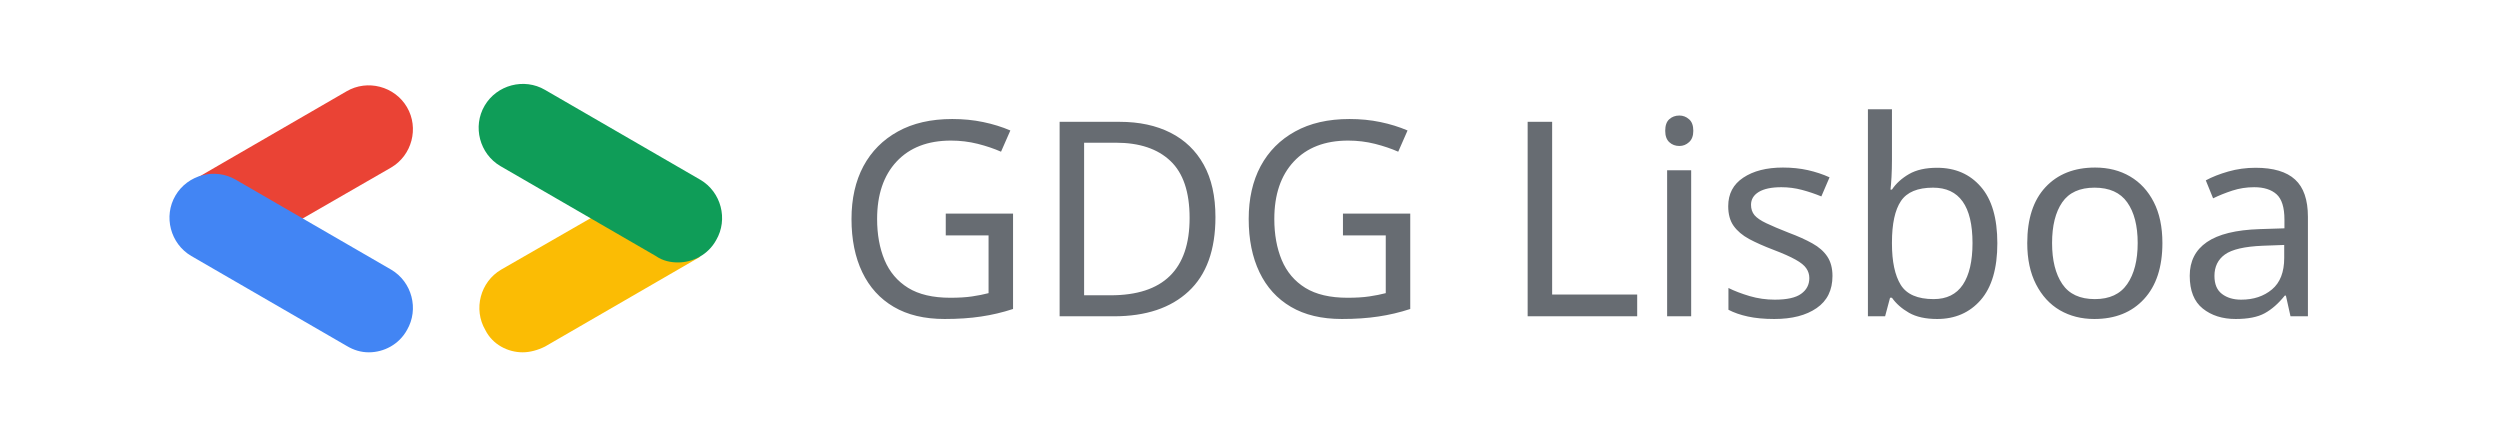
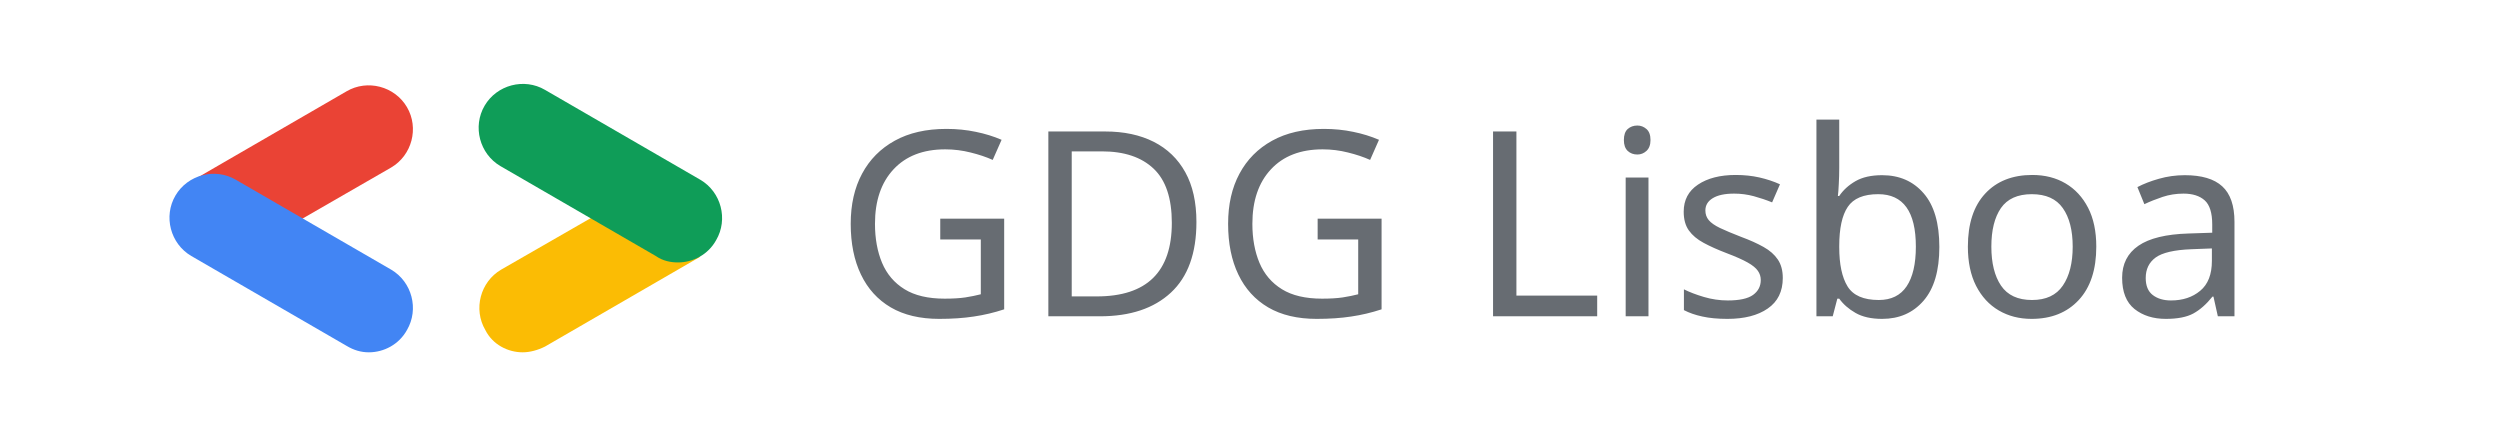
<svg xmlns="http://www.w3.org/2000/svg" version="1.1" id="Camada_1" x="0px" y="0px" viewBox="-131 367 347.7 60" style="enable-background:new -131 367 347.7 60;" xml:space="preserve">
  <style type="text/css">
	.st0{display:none;}
	.st1{display:inline;}
	.st2{fill:none;}
	.st3{display:inline;fill:url(#SVGID_1_);}
	.st4{display:inline;fill:none;}
	.st5{display:inline;opacity:9.000000e-002;fill:#010101;enable-background:new    ;}
	.st6{display:inline;fill:url(#SVGID_2_);}
	.st7{display:inline;fill:#4E4E4E;}
	.st8{fill:#EA4335;}
	.st9{fill:#4285F4;}
	.st10{fill:#FBBC04;}
	.st11{fill:#0F9D58;}
	.st12{fill:#676C72;}
- 	.st13{font-family:'GoogleSans-Regular';}
- 	.st14{font-size:37.89px;}
+ 	.st13{font-family:"Product Sans", sans-serif;}
+ 	.st14{font-size:36px;}
</style>
  <g transform="translate(-985.904 -3367.887)" class="st0">
    <g class="st1">
      <path class="st2" d="M987.4,4636.3l-12.1,19.8c-0.7,1.1-0.2,2,1.1,2h14.2c1.3,0,2.9-0.9,3.6-2l6.4-10.4L987.4,4636.3z     M1005,4617.5l-10.8-17.4c-0.7-1.1-2.3-2-3.6-2h-14.2c-1.3,0-1.8,0.9-1.1,2l13.8,22.5l7.8-10.9L1005,4617.5L1005,4617.5z" />
    </g>
    <linearGradient id="SVGID_1_" gradientUnits="userSpaceOnUse" x1="5507.577" y1="4194.052" x2="5523.055" y2="4203.724" gradientTransform="matrix(1 0 0 1 -4525.597 447.1619)">
      <stop offset="0.54" style="stop-color:#0A985C" />
      <stop offset="0.54" style="stop-color:#F6C25B" />
    </linearGradient>
    <path class="st3" d="M999.9,4641.4c-1.2-2-4-7.1-6.2-10.9l-2.4-4.2c0.6,1.1,0.5,2.8-0.1,3.8l-15.9,26c-0.7,1.1-0.2,2,1.1,2h14.2   c1.3,0,2.9-0.9,3.6-2l6.4-10.4C1000.6,4645.9,1001.4,4643.9,999.9,4641.4z" />
    <path class="st4" d="M987.4,4636.3l-12.1,19.8c-0.7,1.1-0.2,2,1.1,2h14.2c1.3,0,2.9-0.9,3.6-2l6.4-10.4L987.4,4636.3L987.4,4636.3z    M1005,4617.5l-10.8-17.4c-0.7-1.1-2.3-2-3.6-2h-14.2c-1.3,0-1.8,0.9-1.1,2l13.8,22.5l7.8-10.9L1005,4617.5z" />
    <path class="st5" d="M1010.3,4630.1c0.7-1.1,0.7-2.9,0-4l-5.3-8.6l-8.2-5.8l-7.8,10.9l2.1,3.4c0.7,1.1,0.7,2.9,0,4l-3.8,6.2   l13.3,9.4L1010.3,4630.1z" />
    <linearGradient id="SVGID_2_" gradientUnits="userSpaceOnUse" x1="5512.101" y1="4175.855" x2="5527.985" y2="4165.929" gradientTransform="matrix(1 0 0 1 -4525.597 447.1619)">
      <stop offset="0.57" style="stop-color:#5586C5" />
      <stop offset="0.57" style="stop-color:#D9423E" />
    </linearGradient>
    <path class="st6" d="M1010.3,4626.1l-16.1-26c-0.7-1.1-2.3-2-3.6-2h-14.2c-1.3,0-1.8,0.9-1.1,2l15.9,26l2.5,4.5   c2.1,3.8,5,8.9,6.2,10.9c1.8,3,0.2,5.1,0.9,4l9.5-15.3C1011,4629,1011,4627.2,1010.3,4626.1L1010.3,4626.1z M991.2,4626.1   L991.2,4626.1l0.1,0.1L991.2,4626.1z M992.4,4628.1l0.2,0.3L992.4,4628.1z M992.4,4628l0.3,0.5L992.4,4628z" />
    <path class="st7" d="M1044.2,4624.1h14.1v17.6c-3.8,1.3-8,2-12.6,2c-5,0-8.9-1.5-11.6-4.4s-4.1-7.1-4.1-12.5   c0-5.3,1.5-9.4,4.5-12.3s7.2-4.4,12.6-4.4c2.1,0,4,0.2,5.8,0.6s3.4,0.9,4.8,1.5l-2.8,6.9c-2.3-1.2-4.9-1.7-7.7-1.7   c-2.6,0-4.6,0.8-6,2.5s-2.1,4.1-2.1,7.2c0,3,0.6,5.4,1.9,7s3.1,2.4,5.5,2.4c1.3,0,2.5-0.1,3.6-0.4v-5.1h-5.8L1044.2,4624.1   L1044.2,4624.1L1044.2,4624.1z M1089.8,4626.2c0,5.4-1.5,9.6-4.5,12.6c-3,2.9-7.2,4.4-12.6,4.4h-10.5v-32.6h11.3   c5.2,0,9.3,1.3,12.1,4C1088.4,4617.3,1089.8,4621.2,1089.8,4626.2L1089.8,4626.2z M1080.7,4626.5c0-3-0.6-5.2-1.8-6.6   c-1.2-1.4-3-2.2-5.4-2.2h-2.6v18.3h2c2.7,0,4.6-0.8,5.9-2.3S1080.7,4629.7,1080.7,4626.5L1080.7,4626.5z M1106.1,4624.1h14.1v17.6   c-3.8,1.3-8,2-12.6,2c-5,0-8.9-1.5-11.6-4.4s-4.1-7.1-4.1-12.5c0-5.3,1.5-9.4,4.5-12.3s7.2-4.4,12.6-4.4c2.1,0,4,0.2,5.8,0.6   s3.4,0.9,4.8,1.5l-2.8,6.9c-2.3-1.2-4.9-1.7-7.7-1.7c-2.6,0-4.6,0.8-6,2.5s-2.1,4.1-2.1,7.2c0,3,0.6,5.4,1.9,7s3.1,2.4,5.5,2.4   c1.3,0,2.5-0.1,3.6-0.4v-5.1h-5.8L1106.1,4624.1z" />
  </g>
  <g class="st0">
    <path class="st7" d="M170.9,1246.8c-3.1,0-5.5,1.1-7.2,3.3c-1.8,2.2-2.6,5.2-2.6,9c0,4,0.8,7,2.5,9.1s4.1,3.1,7.3,3.1   c1.4,0,2.7-0.1,4-0.4s2.6-0.6,4-1.1v4.6c-2.6,1-5.5,1.4-8.7,1.4c-4.8,0-8.4-1.4-11-4.3c-2.6-2.9-3.8-7-3.8-12.4   c0-3.4,0.6-6.4,1.9-8.9c1.2-2.5,3-4.5,5.4-5.8c2.3-1.4,5.1-2,8.3-2c3.3,0,6.4,0.7,9.2,2.1l-1.9,4.4c-1.1-0.5-2.3-1-3.5-1.4   C173.6,1247,172.3,1246.8,170.9,1246.8L170.9,1246.8z M204.4,1275.3h-5.3v-15.2c0-1.9-0.4-3.3-1.1-4.3s-2-1.4-3.6-1.4   c-2.2,0-3.8,0.7-4.8,2c-1,1.3-1.5,3.5-1.5,6.6v12.2h-5.2v-34.7h5.2v8.8c0,1.4-0.1,2.9-0.3,4.5h0.3c0.7-1.2,1.7-2.1,3-2.8   c1.3-0.7,2.8-1,4.4-1c6,0,9,3,9,9L204.4,1275.3L204.4,1275.3z M219.7,1275.8c-3.8,0-6.8-1.1-9-3.4c-2.2-2.2-3.2-5.3-3.2-9.2   c0-4,1-7.2,3-9.5s4.8-3.5,8.3-3.5c3.3,0,5.8,1,7.7,3c1.9,2,2.8,4.7,2.8,8.2v2.8h-16.4c0.1,2.4,0.7,4.2,1.9,5.5s2.9,1.9,5.1,1.9   c1.5,0,2.8-0.1,4.1-0.4c1.3-0.3,2.6-0.7,4-1.4v4.3c-1.3,0.6-2.6,1-3.9,1.3S221.4,1275.8,219.7,1275.8L219.7,1275.8z M218.7,1254.2   c-1.7,0-3,0.5-4,1.6c-1,1.1-1.6,2.6-1.8,4.6h11.2c0-2-0.5-3.6-1.5-4.6C221.7,1254.7,220.4,1254.2,218.7,1254.2L218.7,1254.2z    M245,1250.2c1.1,0,1.9,0.1,2.6,0.2l-0.5,4.9c-0.7-0.2-1.5-0.3-2.3-0.3c-2.1,0-3.8,0.7-5.1,2.1c-1.3,1.4-2,3.1-2,5.3v12.9h-5.2   v-24.7h4.1l0.7,4.3h0.3c0.8-1.5,1.9-2.6,3.2-3.5C242.1,1250.6,243.5,1250.2,245,1250.2z M254.5,1262.3l3-3.7l7.4-7.9h6l-9.9,10.6   l10.5,14.1h-6.2l-7.9-10.8l-2.9,2.4v8.4h-5.2v-34.7h5.2v16.9l-0.3,4.7H254.5L254.5,1262.3z M288.2,1275.3l-1-3.4H287   c-1.2,1.5-2.4,2.5-3.6,3.1c-1.2,0.5-2.8,0.8-4.6,0.8c-2.4,0-4.3-0.7-5.7-2c-1.4-1.3-2-3.2-2-5.6c0-2.5,0.9-4.5,2.8-5.8   c1.9-1.3,4.8-2,8.6-2.1l4.3-0.1v-1.3c0-1.6-0.4-2.8-1.1-3.5c-0.7-0.8-1.9-1.2-3.4-1.2c-1.3,0-2.5,0.2-3.6,0.6   c-1.2,0.4-2.3,0.8-3.3,1.3l-1.7-3.7c1.3-0.7,2.8-1.2,4.4-1.6c1.6-0.4,3.1-0.5,4.5-0.5c3.1,0,5.5,0.7,7.1,2.1   c1.6,1.4,2.4,3.5,2.4,6.4v16.6L288.2,1275.3L288.2,1275.3z M280.4,1271.7c1.9,0,3.4-0.5,4.6-1.6c1.2-1.1,1.7-2.6,1.7-4.5v-2.1   l-3.2,0.1c-2.5,0.1-4.3,0.5-5.4,1.2s-1.7,1.9-1.7,3.4c0,1.1,0.3,2,1,2.6S279.1,1271.7,280.4,1271.7L280.4,1271.7z M313.1,1268.3   c0,2.4-0.9,4.3-2.6,5.5c-1.8,1.3-4.3,1.9-7.5,1.9c-3.3,0-5.9-0.5-7.9-1.5v-4.5c2.9,1.3,5.6,2,8.1,2c3.2,0,4.8-1,4.8-2.9   c0-0.6-0.2-1.1-0.5-1.6c-0.4-0.4-0.9-0.8-1.8-1.3s-2-1-3.4-1.5c-2.8-1.1-4.8-2.2-5.8-3.3c-1-1.1-1.5-2.5-1.5-4.3   c0-2.1,0.9-3.7,2.6-4.9s4-1.8,6.9-1.8s5.6,0.6,8.2,1.8l-1.7,3.9c-2.7-1.1-4.9-1.6-6.7-1.6c-2.8,0-4.1,0.8-4.1,2.4   c0,0.8,0.4,1.4,1.1,2s2.3,1.3,4.7,2.2c2,0.8,3.5,1.5,4.4,2.2s1.6,1.4,2.1,2.3C312.9,1266.1,313.1,1267.1,313.1,1268.3L313.1,1268.3   z M312.3,1250.7h5.7l5,14c0.8,2,1.3,3.9,1.5,5.6h0.2c0.1-0.8,0.4-1.8,0.7-3c0.3-1.2,2.2-6.7,5.7-16.6h5.7l-10.5,27.9   c-1.9,5.1-5.1,7.7-9.6,7.7c-1.2,0-2.3-0.1-3.4-0.4v-4.1c0.8,0.2,1.7,0.3,2.7,0.3c2.5,0,4.3-1.5,5.3-4.4l0.9-2.3L312.3,1250.7   L312.3,1250.7z" />
  </g>
  <g>
    <g>
      <g>
        <path class="st8" d="M-89.1,397.5l12.5-7.2c2.9-1.7,3.9-5.5,2.2-8.4c-1.7-2.9-5.5-3.9-8.4-2.2l-21.6,12.5L-89.1,397.5z" />
      </g>
      <g>
        <path class="st9" d="M-79.7,416c2.1,0,4.2-1.1,5.3-3.1c1.7-2.9,0.7-6.7-2.2-8.4L-98.2,392c-2.9-1.7-6.7-0.7-8.4,2.2     c-1.7,2.9-0.7,6.7,2.2,8.4l21.6,12.5C-81.8,415.7-80.8,416-79.7,416z" />
      </g>
      <g>
        <path class="st10" d="M-58.3,416c1,0,2.1-0.3,3.1-0.8l21.6-12.5l-15-5.5l-12.7,7.3c-2.9,1.7-3.9,5.5-2.2,8.4     C-62.5,414.9-60.4,416-58.3,416z" />
      </g>
      <g>
        <path class="st11" d="M-36.7,403.5c2.1,0,4.2-1.1,5.3-3.1c1.7-2.9,0.7-6.7-2.2-8.4l-21.6-12.5c-2.9-1.7-6.7-0.7-8.4,2.2     c-1.7,2.9-0.7,6.7,2.2,8.4l21.6,12.5C-38.8,403.3-37.7,403.5-36.7,403.5z" />
      </g>
    </g>
    <text transform="matrix(1 0 0 1 -14.886 410.9902)" class="st12 st13 st14">GDG Lisboa</text>
  </g>
</svg>
